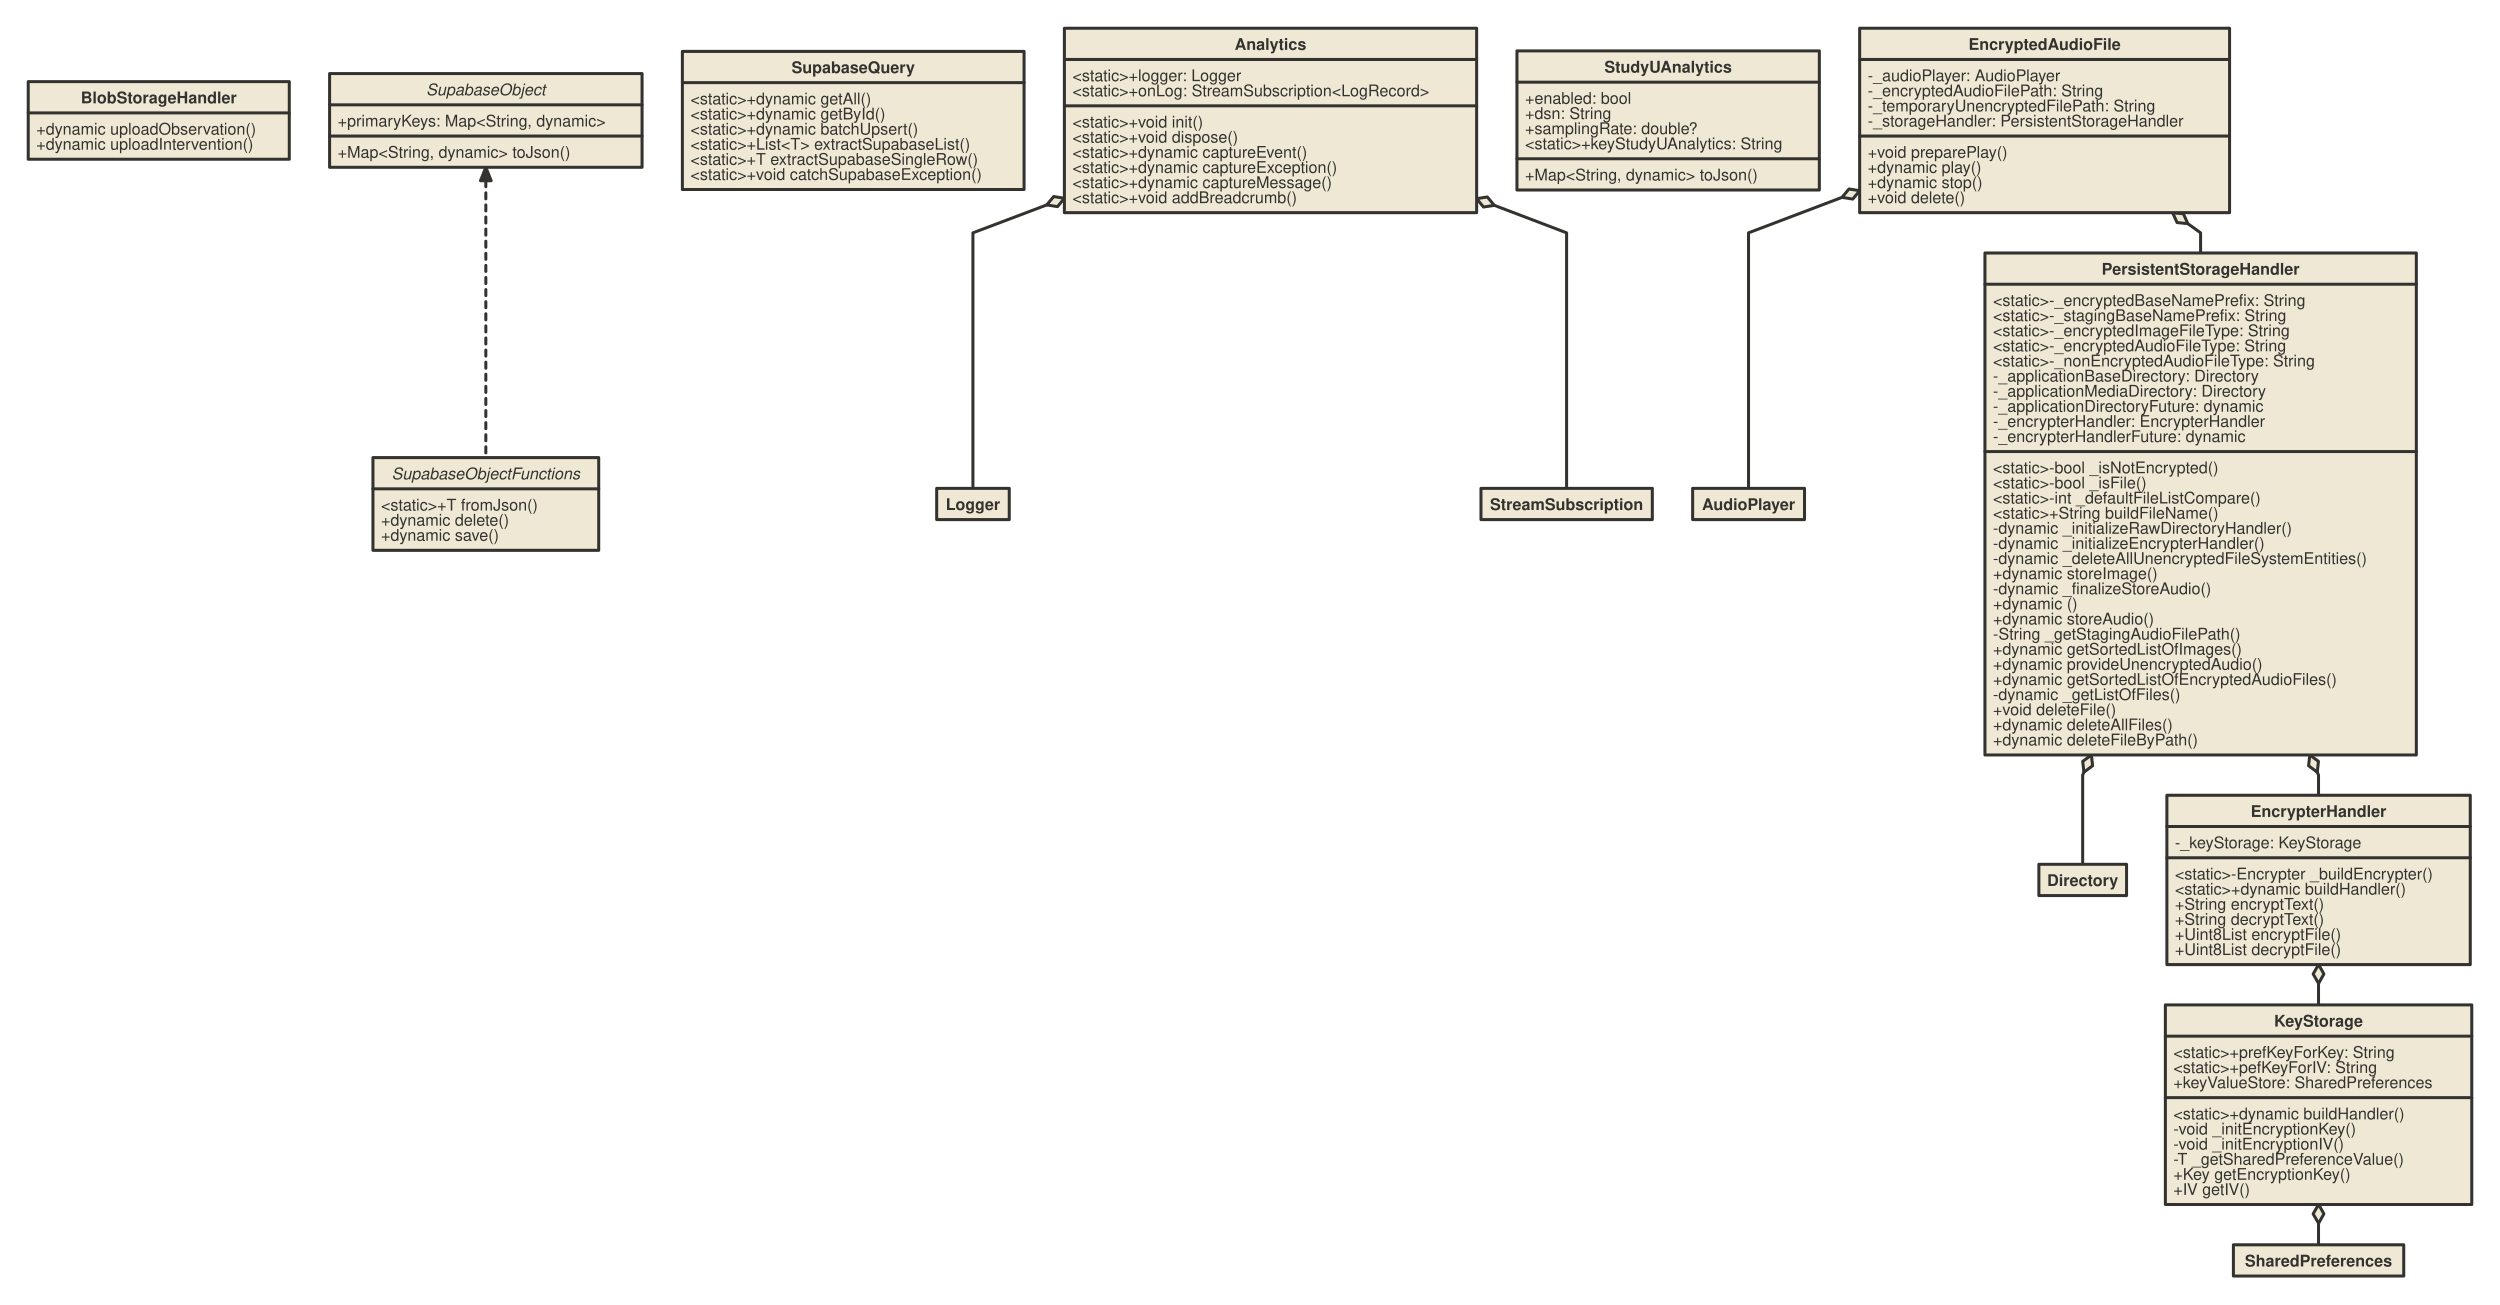
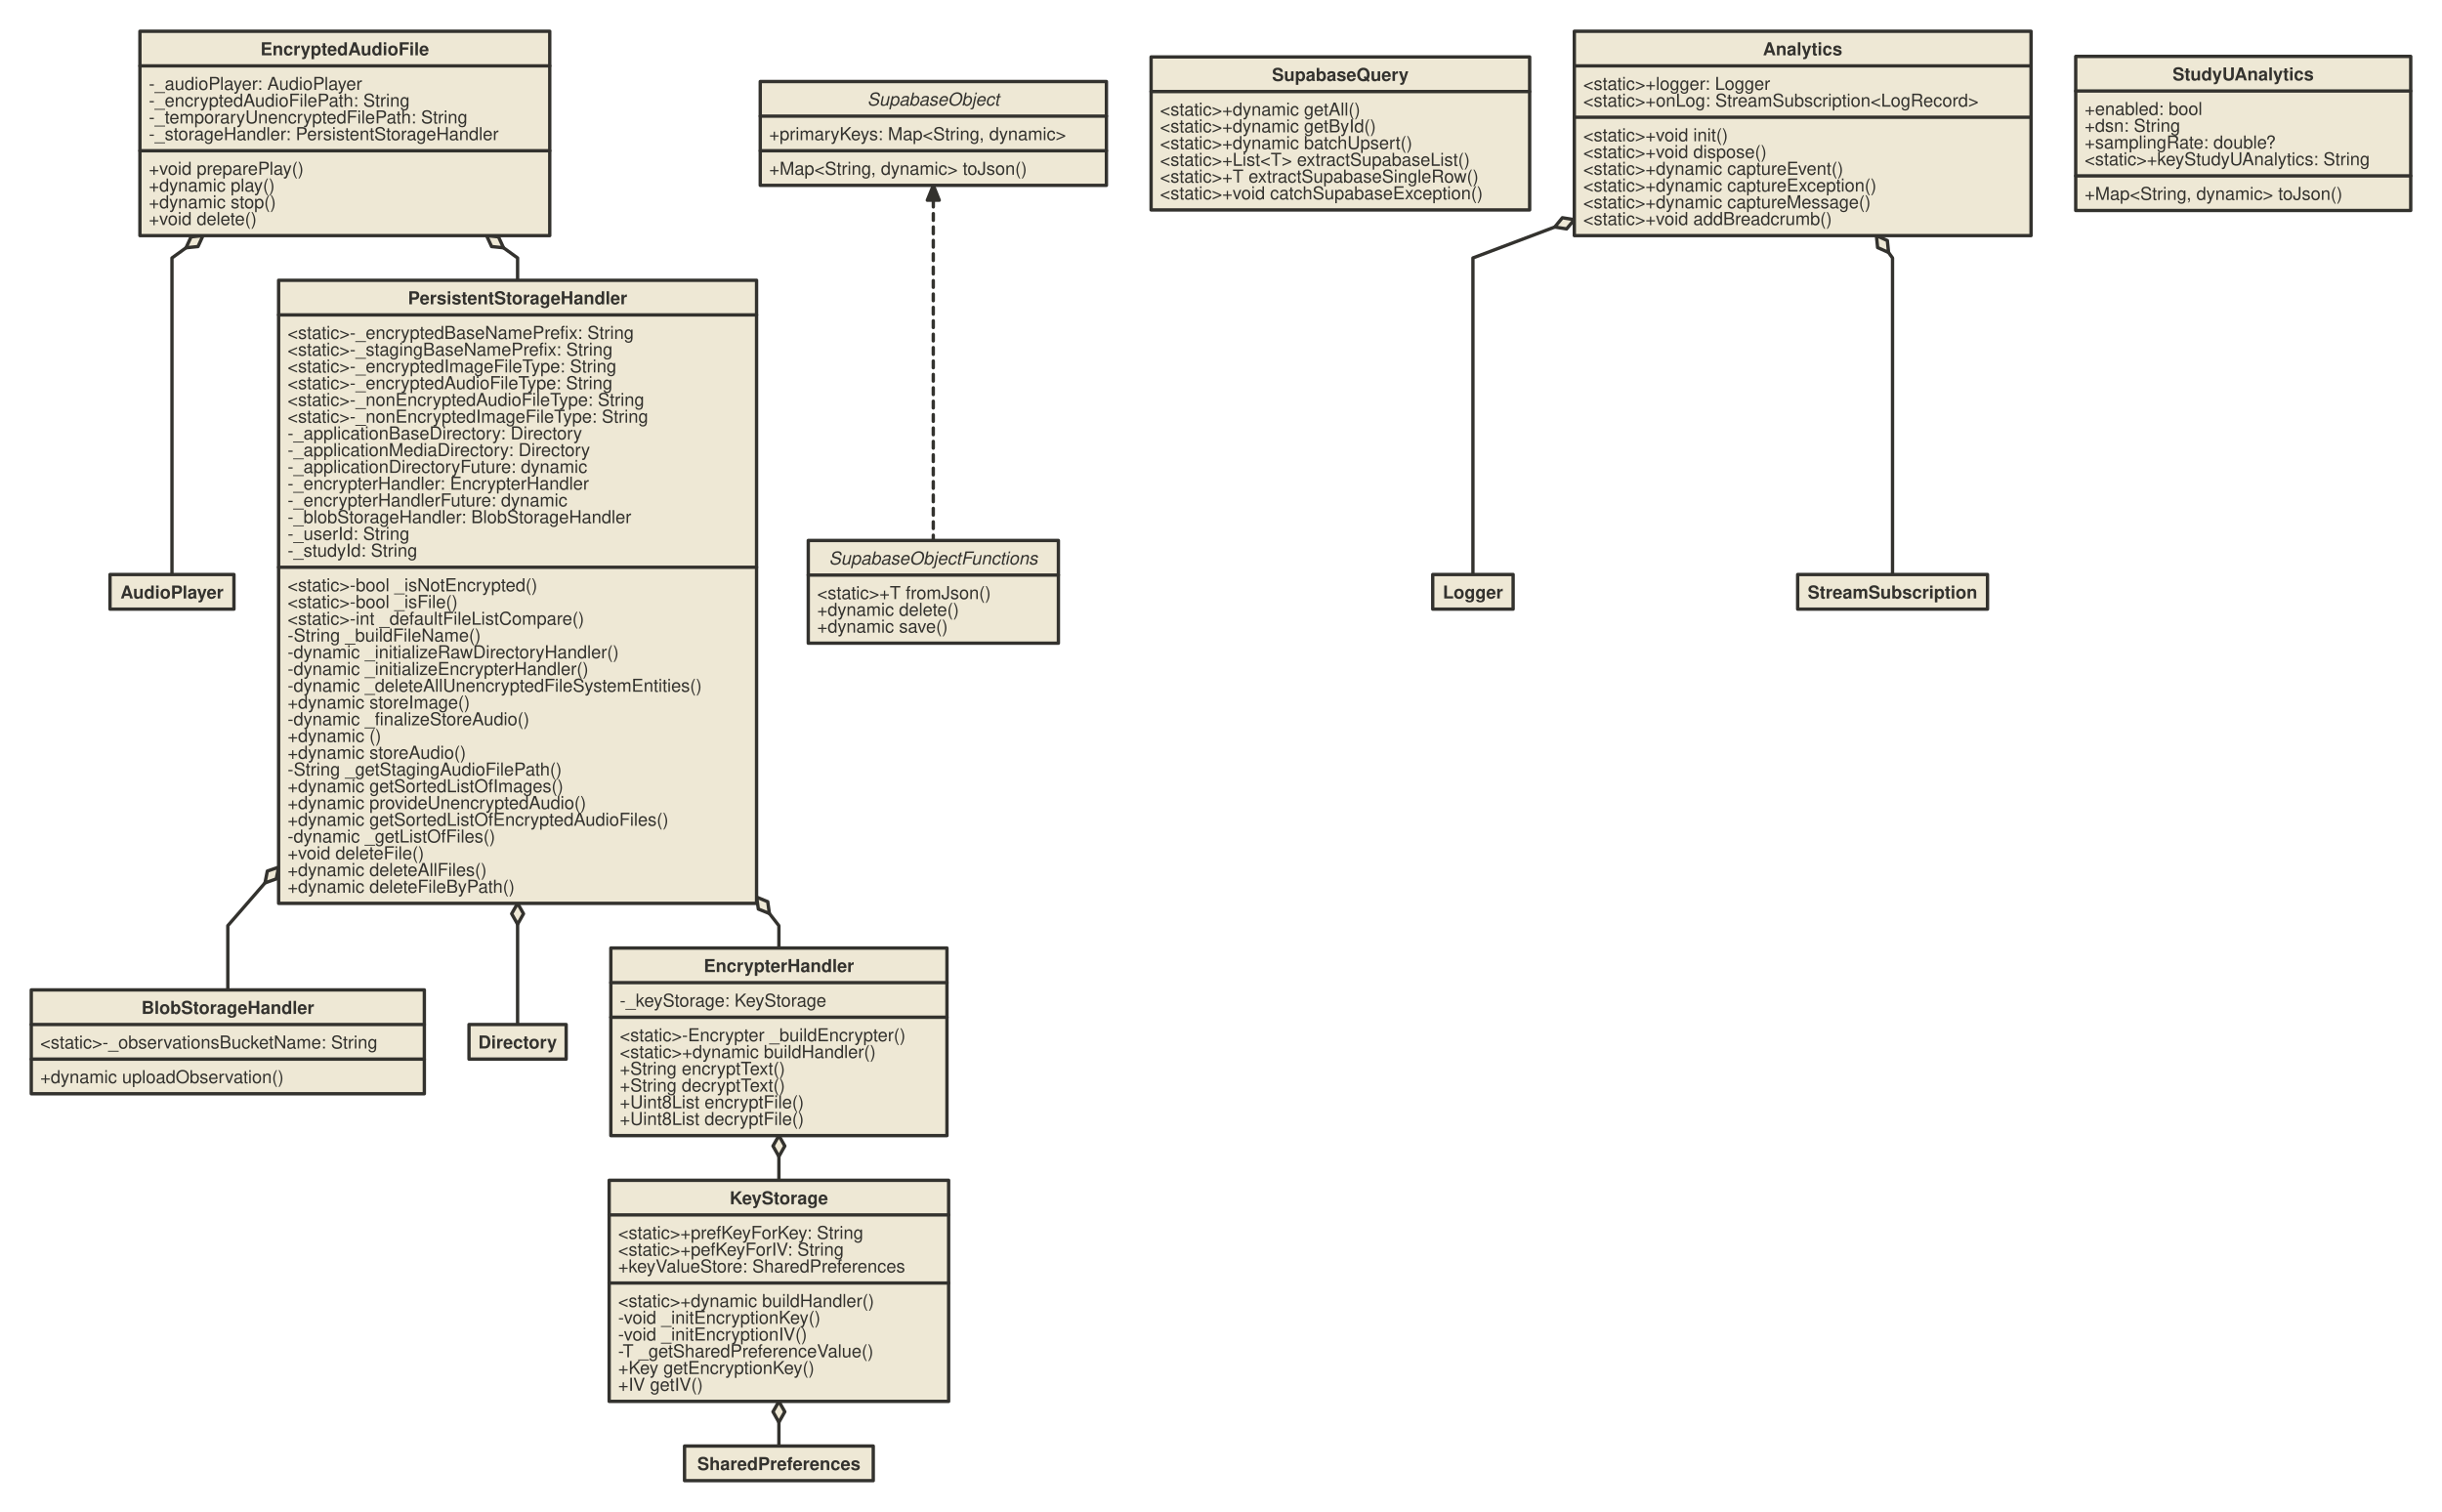
- <svg xmlns="http://www.w3.org/2000/svg" version="1.1" baseProfile="full" width="2480.3" height="1294.0" viewbox="0 0 2480.25 1294">
-   <g stroke-width="1.0" text-align="left" font="12pt Helvetica, Arial, sans-serif" font-size="12pt" font-family="Helvetica" font-weight="bold" font-style="normal">
+ <svg xmlns="http://www.w3.org/2000/svg" version="1.1" baseProfile="full" width="2186.8" height="1354.0" viewbox="0 0 2186.75 1354">
+   <g stroke-width="1.0" text-align="left" font="12pt Helvetica, Arial, sans-serif" font-size="12pt" font-family="Helvetica" font-weight="normal" font-style="normal">
    <g font-family="Helvetica" font-size="12pt" font-weight="bold" font-style="normal" stroke-width="3.0" stroke-linejoin="round" stroke-linecap="round" stroke="#33322E">
      <g stroke="transparent" fill="transparent">
-         <rect x="0.0" y="0.0" height="1294.0" width="2480.3" stroke="none" />
+         <rect x="0.0" y="0.0" height="1354.0" width="2186.8" stroke="none" />
      </g>
      <g transform="translate(8, 8)" fill="#33322E">
        <g transform="translate(20, 20)" fill="#33322E" font-family="Helvetica" font-size="12pt" font-weight="normal" font-style="normal">
+           <path d="M138.6 193.9 L126 203 L126 486.5 L126.0 486.5 " fill="none" />
+           <g fill="#eee8d5">
+             <path d="M149.3 192.8 L138.6 193.9 L143.1 184.1 L153.8 183.0 Z" />
+           </g>
+           <path d="M422.9 193.9 L435.5 203 L435.5 223 L435.5 223.0 " fill="none" />
+           <g fill="#eee8d5">
+             <path d="M418.4 184.1 L422.9 193.9 L412.2 192.8 L407.7 183.0 Z" />
+           </g>
+           <path d="M435.5 799.7 L435.5 801 L435.5 889.5 L435.5 889.5 " fill="none" />
+           <g fill="#eee8d5">
+             <path d="M440.8 790.3 L435.5 799.7 L430.2 790.3 L435.5 781.0 Z" />
+           </g>
+           <path d="M661.0 790.1 L669.5 801 L669.5 821 L669.5 821.0 " fill="none" />
+           <g fill="#eee8d5">
+             <path d="M659.5 779.5 L661.0 790.1 L651.1 786.1 L649.5 775.4 Z" />
+           </g>
+           <path d="M209.3 762.7 L176 801 L176 858.5 L176.0 858.5 " fill="none" />
+           <g fill="#eee8d5">
+             <path d="M219.4 759.1 L209.3 762.7 L211.4 752.1 L221.5 748.6 Z" />
+           </g>
+           <path d="M669.5 1007.7 L669.5 1009 L669.5 1029 L669.5 1029.0 " fill="none" />
+           <g fill="#eee8d5">
+             <path d="M674.8 998.3 L669.5 1007.7 L664.2 998.3 L669.5 989.0 Z" />
+           </g>
+           <path d="M669.5 1245.7 L669.5 1247 L669.5 1267 L669.5 1267.0 " fill="none" />
+           <g fill="#eee8d5">
+             <path d="M674.8 1236.3 L669.5 1245.7 L664.2 1236.3 L669.5 1227.0 Z" />
+           </g>
          <g stroke-dasharray="6 6">
-             <path d="M454.0 151.3 L454 203 L454 426 L454.0 426.0 " fill="none" />
-           </g>
-           <path d="M459.3 151.3 L454.0 151.3 L448.7 151.3 L454.0 138.0 Z" />
-           <path d="M1010.5 175.3 L937.25 203 L937.25 456.5 L937.3 456.5 " fill="none" />
-           <g fill="#eee8d5">
-             <path d="M1021.2 177.0 L1010.5 175.3 L1017.4 167.0 L1028.0 168.7 Z" />
-           </g>
-           <path d="M1454.5 175.7 L1526.25 203 L1526.25 456.5 L1526.3 456.5 " fill="none" />
-           <g fill="#eee8d5">
-             <path d="M1447.6 167.4 L1454.5 175.7 L1443.8 177.4 L1437.0 169.1 Z" />
-           </g>
-           <path d="M1799.5 167.8 L1706.75 203 L1706.75 456.5 L1706.8 456.5 " fill="none" />
-           <g fill="#eee8d5">
-             <path d="M1810.2 169.5 L1799.5 167.8 L1806.4 159.5 L1817.0 161.2 Z" />
-           </g>
-           <path d="M2142.6 193.9 L2155.25 203 L2155.25 223 L2155.3 223.0 " fill="none" />
-           <g fill="#eee8d5">
-             <path d="M2138.2 184.1 L2142.6 193.9 L2131.9 192.8 L2127.5 183.0 Z" />
-           </g>
-           <path d="M2039.5 738.1 L2038.25 741 L2038.25 829.5 L2038.3 829.5 " fill="none" />
-           <g fill="#eee8d5">
-             <path d="M2048.1 731.7 L2039.5 738.1 L2038.3 727.4 L2046.9 721.0 Z" />
-           </g>
-           <path d="M2271.0 738.1 L2272.25 741 L2272.25 761 L2272.3 761.0 " fill="none" />
-           <g fill="#eee8d5">
-             <path d="M2272.2 727.4 L2271.0 738.1 L2262.4 731.7 L2263.6 721.0 Z" />
-           </g>
-           <path d="M2272.3 947.7 L2272.25 949 L2272.25 969 L2272.3 969.0 " fill="none" />
-           <g fill="#eee8d5">
-             <path d="M2277.6 938.3 L2272.3 947.7 L2266.9 938.3 L2272.3 929.0 Z" />
-           </g>
-           <path d="M2272.3 1185.7 L2272.25 1187 L2272.25 1207 L2272.3 1207.0 " fill="none" />
-           <g fill="#eee8d5">
-             <path d="M2277.6 1176.3 L2272.3 1185.7 L2266.9 1176.3 L2272.3 1167.0 Z" />
-           </g>
-           <g data-name="BlobStorageHandler">
-             <g fill="#eee8d5" stroke="#33322E" data-name="BlobStorageHandler">
-               <rect x="0.0" y="53.0" height="77.0" width="259.0" data-name="BlobStorageHandler" />
-               <path d="M0.0 84.0 L259.0 84.0" fill="none" data-name="BlobStorageHandler" />
-             </g>
-             <g transform="translate(0, 53)" font-family="Helvetica" font-size="12pt" font-weight="bold" font-style="normal" data-name="BlobStorageHandler">
-               <g transform="translate(8, 8)" fill="#33322E" text-align="center" data-name="BlobStorageHandler">
-                 <text x="121.5" y="13.5" stroke="none" text-anchor="middle" data-name="BlobStorageHandler">BlobStorageHandler</text>
-               </g>
-             </g>
-             <g transform="translate(0, 84)" font-family="Helvetica" font-size="12pt" font-weight="normal" font-style="normal" data-name="BlobStorageHandler">
-               <g transform="translate(8, 8)" fill="#33322E" text-align="left" data-name="BlobStorageHandler">
-                 <text x="0.0" y="13.5" stroke="none" data-name="BlobStorageHandler">+dynamic uploadObservation()</text>
-                 <text x="0.0" y="28.5" stroke="none" data-name="BlobStorageHandler">+dynamic uploadIntervention()</text>
-               </g>
-             </g>
-           </g>
-           <g data-name="SupabaseObject">
-             <g fill="#eee8d5" stroke="#33322E" data-name="SupabaseObject">
-               <rect x="299.0" y="45.0" height="93.0" width="310.0" data-name="SupabaseObject" />
-               <path d="M299.0 76.0 L609.0 76.0" fill="none" data-name="SupabaseObject" />
-               <path d="M299.0 107.0 L609.0 107.0" fill="none" data-name="SupabaseObject" />
-             </g>
-             <g transform="translate(299, 45)" font-family="Helvetica" font-size="12pt" font-weight="normal" font-style="italic" data-name="SupabaseObject">
-               <g transform="translate(8, 8)" fill="#33322E" text-align="center" data-name="SupabaseObject">
-                 <text x="147.0" y="13.5" stroke="none" text-anchor="middle" data-name="SupabaseObject">SupabaseObject</text>
-               </g>
-             </g>
-             <g transform="translate(299, 76)" font-family="Helvetica" font-size="12pt" font-weight="normal" font-style="normal" data-name="SupabaseObject">
-               <g transform="translate(8, 8)" fill="#33322E" text-align="left" data-name="SupabaseObject">
-                 <text x="0.0" y="13.5" stroke="none" data-name="SupabaseObject">+primaryKeys: Map&lt;String, dynamic&gt;</text>
-               </g>
-             </g>
-             <g transform="translate(299, 107)" font-family="Helvetica" font-size="12pt" font-weight="normal" font-style="normal" data-name="SupabaseObject">
-               <g transform="translate(8, 8)" fill="#33322E" text-align="left" data-name="SupabaseObject">
-                 <text x="0.0" y="13.5" stroke="none" data-name="SupabaseObject">+Map&lt;String, dynamic&gt; toJson()</text>
-               </g>
-             </g>
-           </g>
-           <g data-name="SupabaseObjectFunctions">
-             <g fill="#eee8d5" stroke="#33322E" data-name="SupabaseObjectFunctions">
-               <rect x="342.0" y="426.0" height="92.0" width="224.0" data-name="SupabaseObjectFunctions" />
-               <path d="M342.0 457.0 L566.0 457.0" fill="none" data-name="SupabaseObjectFunctions" />
-             </g>
-             <g transform="translate(342, 426)" font-family="Helvetica" font-size="12pt" font-weight="normal" font-style="italic" data-name="SupabaseObjectFunctions">
-               <g transform="translate(8, 8)" fill="#33322E" text-align="center" data-name="SupabaseObjectFunctions">
-                 <text x="104.0" y="13.5" stroke="none" text-anchor="middle" data-name="SupabaseObjectFunctions">SupabaseObjectFunctions</text>
-               </g>
-             </g>
-             <g transform="translate(342, 457)" font-family="Helvetica" font-size="12pt" font-weight="normal" font-style="normal" data-name="SupabaseObjectFunctions">
-               <g transform="translate(8, 8)" fill="#33322E" text-align="left" data-name="SupabaseObjectFunctions">
-                 <text x="0.0" y="13.5" stroke="none" data-name="SupabaseObjectFunctions">&lt;static&gt;+T fromJson()</text>
-                 <text x="0.0" y="28.5" stroke="none" data-name="SupabaseObjectFunctions">+dynamic delete()</text>
-                 <text x="0.0" y="43.5" stroke="none" data-name="SupabaseObjectFunctions">+dynamic save()</text>
-               </g>
-             </g>
-           </g>
-           <g data-name="SupabaseQuery">
-             <g fill="#eee8d5" stroke="#33322E" data-name="SupabaseQuery">
-               <rect x="649.0" y="23.0" height="137.0" width="339.0" data-name="SupabaseQuery" />
-               <path d="M649.0 54.0 L988.0 54.0" fill="none" data-name="SupabaseQuery" />
-             </g>
-             <g transform="translate(649, 23)" font-family="Helvetica" font-size="12pt" font-weight="bold" font-style="normal" data-name="SupabaseQuery">
-               <g transform="translate(8, 8)" fill="#33322E" text-align="center" data-name="SupabaseQuery">
-                 <text x="161.5" y="13.5" stroke="none" text-anchor="middle" data-name="SupabaseQuery">SupabaseQuery</text>
-               </g>
-             </g>
-             <g transform="translate(649, 54)" font-family="Helvetica" font-size="12pt" font-weight="normal" font-style="normal" data-name="SupabaseQuery">
-               <g transform="translate(8, 8)" fill="#33322E" text-align="left" data-name="SupabaseQuery">
-                 <text x="0.0" y="13.5" stroke="none" data-name="SupabaseQuery">&lt;static&gt;+dynamic getAll()</text>
-                 <text x="0.0" y="28.5" stroke="none" data-name="SupabaseQuery">&lt;static&gt;+dynamic getById()</text>
-                 <text x="0.0" y="43.5" stroke="none" data-name="SupabaseQuery">&lt;static&gt;+dynamic batchUpsert()</text>
-                 <text x="0.0" y="58.5" stroke="none" data-name="SupabaseQuery">&lt;static&gt;+List&lt;T&gt; extractSupabaseList()</text>
-                 <text x="0.0" y="73.5" stroke="none" data-name="SupabaseQuery">&lt;static&gt;+T extractSupabaseSingleRow()</text>
-                 <text x="0.0" y="88.5" stroke="none" data-name="SupabaseQuery">&lt;static&gt;+void catchSupabaseException()</text>
-               </g>
-             </g>
-           </g>
-           <g data-name="Analytics">
-             <g fill="#eee8d5" stroke="#33322E" data-name="Analytics">
-               <rect x="1028.0" y="0.0" height="183.0" width="409.0" data-name="Analytics" />
-               <path d="M1028.0 31.0 L1437.0 31.0" fill="none" data-name="Analytics" />
-               <path d="M1028.0 77.0 L1437.0 77.0" fill="none" data-name="Analytics" />
-             </g>
-             <g transform="translate(1028, 0)" font-family="Helvetica" font-size="12pt" font-weight="bold" font-style="normal" data-name="Analytics">
-               <g transform="translate(8, 8)" fill="#33322E" text-align="center" data-name="Analytics">
-                 <text x="196.5" y="13.5" stroke="none" text-anchor="middle" data-name="Analytics">Analytics</text>
-               </g>
-             </g>
-             <g transform="translate(1028, 31)" font-family="Helvetica" font-size="12pt" font-weight="normal" font-style="normal" data-name="Analytics">
-               <g transform="translate(8, 8)" fill="#33322E" text-align="left" data-name="Analytics">
-                 <text x="0.0" y="13.5" stroke="none" data-name="Analytics">&lt;static&gt;+logger: Logger</text>
-                 <text x="0.0" y="28.5" stroke="none" data-name="Analytics">&lt;static&gt;+onLog: StreamSubscription&lt;LogRecord&gt;</text>
-               </g>
-             </g>
-             <g transform="translate(1028, 77)" font-family="Helvetica" font-size="12pt" font-weight="normal" font-style="normal" data-name="Analytics">
-               <g transform="translate(8, 8)" fill="#33322E" text-align="left" data-name="Analytics">
-                 <text x="0.0" y="13.5" stroke="none" data-name="Analytics">&lt;static&gt;+void init()</text>
-                 <text x="0.0" y="28.5" stroke="none" data-name="Analytics">&lt;static&gt;+void dispose()</text>
-                 <text x="0.0" y="43.5" stroke="none" data-name="Analytics">&lt;static&gt;+dynamic captureEvent()</text>
-                 <text x="0.0" y="58.5" stroke="none" data-name="Analytics">&lt;static&gt;+dynamic captureException()</text>
-                 <text x="0.0" y="73.5" stroke="none" data-name="Analytics">&lt;static&gt;+dynamic captureMessage()</text>
-                 <text x="0.0" y="88.5" stroke="none" data-name="Analytics">&lt;static&gt;+void addBreadcrumb()</text>
-               </g>
-             </g>
-           </g>
-           <g data-name="Logger">
-             <g fill="#eee8d5" stroke="#33322E" data-name="Logger">
-               <rect x="901.3" y="456.5" height="31.0" width="72.0" data-name="Logger" />
-             </g>
-             <g transform="translate(901.25, 456.5)" font-family="Helvetica" font-size="12pt" font-weight="bold" font-style="normal" data-name="Logger">
-               <g transform="translate(8, 8)" fill="#33322E" text-align="center" data-name="Logger">
-                 <text x="28.0" y="13.5" stroke="none" text-anchor="middle" data-name="Logger">Logger</text>
-               </g>
-             </g>
-           </g>
-           <g data-name="StreamSubscription">
-             <g fill="#eee8d5" stroke="#33322E" data-name="StreamSubscription">
-               <rect x="1441.3" y="456.5" height="31.0" width="170.0" data-name="StreamSubscription" />
-             </g>
-             <g transform="translate(1441.25, 456.5)" font-family="Helvetica" font-size="12pt" font-weight="bold" font-style="normal" data-name="StreamSubscription">
-               <g transform="translate(8, 8)" fill="#33322E" text-align="center" data-name="StreamSubscription">
-                 <text x="77.0" y="13.5" stroke="none" text-anchor="middle" data-name="StreamSubscription">StreamSubscription</text>
-               </g>
-             </g>
-           </g>
-           <g data-name="StudyUAnalytics">
-             <g fill="#eee8d5" stroke="#33322E" data-name="StudyUAnalytics">
-               <rect x="1477.0" y="22.5" height="138.0" width="300.0" data-name="StudyUAnalytics" />
-               <path d="M1477.0 53.5 L1777.0 53.5" fill="none" data-name="StudyUAnalytics" />
-               <path d="M1477.0 129.5 L1777.0 129.5" fill="none" data-name="StudyUAnalytics" />
-             </g>
-             <g transform="translate(1477, 22.5)" font-family="Helvetica" font-size="12pt" font-weight="bold" font-style="normal" data-name="StudyUAnalytics">
-               <g transform="translate(8, 8)" fill="#33322E" text-align="center" data-name="StudyUAnalytics">
-                 <text x="142.0" y="13.5" stroke="none" text-anchor="middle" data-name="StudyUAnalytics">StudyUAnalytics</text>
-               </g>
-             </g>
-             <g transform="translate(1477, 53.5)" font-family="Helvetica" font-size="12pt" font-weight="normal" font-style="normal" data-name="StudyUAnalytics">
-               <g transform="translate(8, 8)" fill="#33322E" text-align="left" data-name="StudyUAnalytics">
-                 <text x="0.0" y="13.5" stroke="none" data-name="StudyUAnalytics">+enabled: bool</text>
-                 <text x="0.0" y="28.5" stroke="none" data-name="StudyUAnalytics">+dsn: String</text>
-                 <text x="0.0" y="43.5" stroke="none" data-name="StudyUAnalytics">+samplingRate: double?</text>
-                 <text x="0.0" y="58.5" stroke="none" data-name="StudyUAnalytics">&lt;static&gt;+keyStudyUAnalytics: String</text>
-               </g>
-             </g>
-             <g transform="translate(1477, 129.5)" font-family="Helvetica" font-size="12pt" font-weight="normal" font-style="normal" data-name="StudyUAnalytics">
-               <g transform="translate(8, 8)" fill="#33322E" text-align="left" data-name="StudyUAnalytics">
-                 <text x="0.0" y="13.5" stroke="none" data-name="StudyUAnalytics">+Map&lt;String, dynamic&gt; toJson()</text>
-               </g>
-             </g>
+             <path d="M807.8 151.3 L807.75 203 L807.75 456 L807.8 456.0 " fill="none" />
+           </g>
+           <path d="M813.1 151.3 L807.8 151.3 L802.4 151.3 L807.8 138.0 Z" />
+           <path d="M1364.3 175.3 L1291 203 L1291 486.5 L1291.0 486.5 " fill="none" />
+           <g fill="#eee8d5">
+             <path d="M1374.9 177.0 L1364.3 175.3 L1371.1 167.0 L1381.8 168.7 Z" />
+           </g>
+           <path d="M1663.2 198.1 L1666.75 203 L1666.75 486.5 L1666.8 486.5 " fill="none" />
+           <g fill="#eee8d5">
+             <path d="M1662.1 187.4 L1663.2 198.1 L1653.4 193.7 L1652.3 183.0 Z" />
          </g>
          <g data-name="EncryptedAudioFile">
            <g fill="#eee8d5" stroke="#33322E" data-name="EncryptedAudioFile">
-               <rect x="1817.0" y="0.0" height="183.0" width="367.0" data-name="EncryptedAudioFile" />
-               <path d="M1817.0 31.0 L2184.0 31.0" fill="none" data-name="EncryptedAudioFile" />
-               <path d="M1817.0 107.0 L2184.0 107.0" fill="none" data-name="EncryptedAudioFile" />
-             </g>
-             <g transform="translate(1817, 0)" font-family="Helvetica" font-size="12pt" font-weight="bold" font-style="normal" data-name="EncryptedAudioFile">
+               <rect x="97.3" y="0.0" height="183.0" width="367.0" data-name="EncryptedAudioFile" />
+               <path d="M97.3 31.0 L464.3 31.0" fill="none" data-name="EncryptedAudioFile" />
+               <path d="M97.3 107.0 L464.3 107.0" fill="none" data-name="EncryptedAudioFile" />
+             </g>
+             <g transform="translate(97.25, 0)" font-family="Helvetica" font-size="12pt" font-weight="bold" font-style="normal" data-name="EncryptedAudioFile">
              <g transform="translate(8, 8)" fill="#33322E" text-align="center" data-name="EncryptedAudioFile">
                <text x="175.5" y="13.5" stroke="none" text-anchor="middle" data-name="EncryptedAudioFile">EncryptedAudioFile</text>
              </g>
            </g>
-             <g transform="translate(1817, 31)" font-family="Helvetica" font-size="12pt" font-weight="normal" font-style="normal" data-name="EncryptedAudioFile">
+             <g transform="translate(97.25, 31)" font-family="Helvetica" font-size="12pt" font-weight="normal" font-style="normal" data-name="EncryptedAudioFile">
              <g transform="translate(8, 8)" fill="#33322E" text-align="left" data-name="EncryptedAudioFile">
                <text x="0.0" y="13.5" stroke="none" data-name="EncryptedAudioFile">-_audioPlayer: AudioPlayer</text>
                <text x="0.0" y="28.5" stroke="none" data-name="EncryptedAudioFile">-_encryptedAudioFilePath: String</text>
                <text x="0.0" y="43.5" stroke="none" data-name="EncryptedAudioFile">-_temporaryUnencryptedFilePath: String</text>
                <text x="0.0" y="58.5" stroke="none" data-name="EncryptedAudioFile">-_storageHandler: PersistentStorageHandler</text>
              </g>
            </g>
-             <g transform="translate(1817, 107)" font-family="Helvetica" font-size="12pt" font-weight="normal" font-style="normal" data-name="EncryptedAudioFile">
+             <g transform="translate(97.25, 107)" font-family="Helvetica" font-size="12pt" font-weight="normal" font-style="normal" data-name="EncryptedAudioFile">
              <g transform="translate(8, 8)" fill="#33322E" text-align="left" data-name="EncryptedAudioFile">
                <text x="0.0" y="13.5" stroke="none" data-name="EncryptedAudioFile">+void preparePlay()</text>
                <text x="0.0" y="28.5" stroke="none" data-name="EncryptedAudioFile">+dynamic play()</text>
                <text x="0.0" y="43.5" stroke="none" data-name="EncryptedAudioFile">+dynamic stop()</text>
                <text x="0.0" y="58.5" stroke="none" data-name="EncryptedAudioFile">+void delete()</text>
              </g>
            </g>
          </g>
          <g data-name="AudioPlayer">
            <g fill="#eee8d5" stroke="#33322E" data-name="AudioPlayer">
-               <rect x="1651.3" y="456.5" height="31.0" width="111.0" data-name="AudioPlayer" />
-             </g>
-             <g transform="translate(1651.25, 456.5)" font-family="Helvetica" font-size="12pt" font-weight="bold" font-style="normal" data-name="AudioPlayer">
+               <rect x="70.5" y="486.5" height="31.0" width="111.0" data-name="AudioPlayer" />
+             </g>
+             <g transform="translate(70.5, 486.5)" font-family="Helvetica" font-size="12pt" font-weight="bold" font-style="normal" data-name="AudioPlayer">
              <g transform="translate(8, 8)" fill="#33322E" text-align="center" data-name="AudioPlayer">
                <text x="47.5" y="13.5" stroke="none" text-anchor="middle" data-name="AudioPlayer">AudioPlayer</text>
              </g>
            </g>
          </g>
          <g data-name="PersistentStorageHandler">
            <g fill="#eee8d5" stroke="#33322E" data-name="PersistentStorageHandler">
-               <rect x="1941.3" y="223.0" height="498.0" width="428.0" data-name="PersistentStorageHandler" />
-               <path d="M1941.3 254.0 L2369.3 254.0" fill="none" data-name="PersistentStorageHandler" />
-               <path d="M1941.3 420.0 L2369.3 420.0" fill="none" data-name="PersistentStorageHandler" />
-             </g>
-             <g transform="translate(1941.25, 223)" font-family="Helvetica" font-size="12pt" font-weight="bold" font-style="normal" data-name="PersistentStorageHandler">
+               <rect x="221.5" y="223.0" height="558.0" width="428.0" data-name="PersistentStorageHandler" />
+               <path d="M221.5 254.0 L649.5 254.0" fill="none" data-name="PersistentStorageHandler" />
+               <path d="M221.5 480.0 L649.5 480.0" fill="none" data-name="PersistentStorageHandler" />
+             </g>
+             <g transform="translate(221.5, 223)" font-family="Helvetica" font-size="12pt" font-weight="bold" font-style="normal" data-name="PersistentStorageHandler">
              <g transform="translate(8, 8)" fill="#33322E" text-align="center" data-name="PersistentStorageHandler">
                <text x="206.0" y="13.5" stroke="none" text-anchor="middle" data-name="PersistentStorageHandler">PersistentStorageHandler</text>
              </g>
            </g>
-             <g transform="translate(1941.25, 254)" font-family="Helvetica" font-size="12pt" font-weight="normal" font-style="normal" data-name="PersistentStorageHandler">
+             <g transform="translate(221.5, 254)" font-family="Helvetica" font-size="12pt" font-weight="normal" font-style="normal" data-name="PersistentStorageHandler">
              <g transform="translate(8, 8)" fill="#33322E" text-align="left" data-name="PersistentStorageHandler">
                <text x="0.0" y="13.5" stroke="none" data-name="PersistentStorageHandler">&lt;static&gt;-_encryptedBaseNamePrefix: String</text>
                <text x="0.0" y="28.5" stroke="none" data-name="PersistentStorageHandler">&lt;static&gt;-_stagingBaseNamePrefix: String</text>
                <text x="0.0" y="43.5" stroke="none" data-name="PersistentStorageHandler">&lt;static&gt;-_encryptedImageFileType: String</text>
                <text x="0.0" y="58.5" stroke="none" data-name="PersistentStorageHandler">&lt;static&gt;-_encryptedAudioFileType: String</text>
                <text x="0.0" y="73.5" stroke="none" data-name="PersistentStorageHandler">&lt;static&gt;-_nonEncryptedAudioFileType: String</text>
-                 <text x="0.0" y="88.5" stroke="none" data-name="PersistentStorageHandler">-_applicationBaseDirectory: Directory</text>
-                 <text x="0.0" y="103.5" stroke="none" data-name="PersistentStorageHandler">-_applicationMediaDirectory: Directory</text>
-                 <text x="0.0" y="118.5" stroke="none" data-name="PersistentStorageHandler">-_applicationDirectoryFuture: dynamic</text>
-                 <text x="0.0" y="133.5" stroke="none" data-name="PersistentStorageHandler">-_encrypterHandler: EncrypterHandler</text>
-                 <text x="0.0" y="148.5" stroke="none" data-name="PersistentStorageHandler">-_encrypterHandlerFuture: dynamic</text>
-               </g>
-             </g>
-             <g transform="translate(1941.25, 420)" font-family="Helvetica" font-size="12pt" font-weight="normal" font-style="normal" data-name="PersistentStorageHandler">
+                 <text x="0.0" y="88.5" stroke="none" data-name="PersistentStorageHandler">&lt;static&gt;-_nonEncryptedImageFileType: String</text>
+                 <text x="0.0" y="103.5" stroke="none" data-name="PersistentStorageHandler">-_applicationBaseDirectory: Directory</text>
+                 <text x="0.0" y="118.5" stroke="none" data-name="PersistentStorageHandler">-_applicationMediaDirectory: Directory</text>
+                 <text x="0.0" y="133.5" stroke="none" data-name="PersistentStorageHandler">-_applicationDirectoryFuture: dynamic</text>
+                 <text x="0.0" y="148.5" stroke="none" data-name="PersistentStorageHandler">-_encrypterHandler: EncrypterHandler</text>
+                 <text x="0.0" y="163.5" stroke="none" data-name="PersistentStorageHandler">-_encrypterHandlerFuture: dynamic</text>
+                 <text x="0.0" y="178.5" stroke="none" data-name="PersistentStorageHandler">-_blobStorageHandler: BlobStorageHandler</text>
+                 <text x="0.0" y="193.5" stroke="none" data-name="PersistentStorageHandler">-_userId: String</text>
+                 <text x="0.0" y="208.5" stroke="none" data-name="PersistentStorageHandler">-_studyId: String</text>
+               </g>
+             </g>
+             <g transform="translate(221.5, 480)" font-family="Helvetica" font-size="12pt" font-weight="normal" font-style="normal" data-name="PersistentStorageHandler">
              <g transform="translate(8, 8)" fill="#33322E" text-align="left" data-name="PersistentStorageHandler">
                <text x="0.0" y="13.5" stroke="none" data-name="PersistentStorageHandler">&lt;static&gt;-bool _isNotEncrypted()</text>
                <text x="0.0" y="28.5" stroke="none" data-name="PersistentStorageHandler">&lt;static&gt;-bool _isFile()</text>
                <text x="0.0" y="43.5" stroke="none" data-name="PersistentStorageHandler">&lt;static&gt;-int _defaultFileListCompare()</text>
-                 <text x="0.0" y="58.5" stroke="none" data-name="PersistentStorageHandler">&lt;static&gt;+String buildFileName()</text>
+                 <text x="0.0" y="58.5" stroke="none" data-name="PersistentStorageHandler">-String _buildFileName()</text>
                <text x="0.0" y="73.5" stroke="none" data-name="PersistentStorageHandler">-dynamic _initializeRawDirectoryHandler()</text>
                <text x="0.0" y="88.5" stroke="none" data-name="PersistentStorageHandler">-dynamic _initializeEncrypterHandler()</text>
                <text x="0.0" y="103.5" stroke="none" data-name="PersistentStorageHandler">-dynamic _deleteAllUnencryptedFileSystemEntities()</text>
                <text x="0.0" y="118.5" stroke="none" data-name="PersistentStorageHandler">+dynamic storeImage()</text>
                <text x="0.0" y="133.5" stroke="none" data-name="PersistentStorageHandler">-dynamic _finalizeStoreAudio()</text>
                <text x="0.0" y="148.5" stroke="none" data-name="PersistentStorageHandler">+dynamic ()</text>
                <text x="0.0" y="163.5" stroke="none" data-name="PersistentStorageHandler">+dynamic storeAudio()</text>
                <text x="0.0" y="178.5" stroke="none" data-name="PersistentStorageHandler">-String _getStagingAudioFilePath()</text>
                <text x="0.0" y="193.5" stroke="none" data-name="PersistentStorageHandler">+dynamic getSortedListOfImages()</text>
                <text x="0.0" y="208.5" stroke="none" data-name="PersistentStorageHandler">+dynamic provideUnencryptedAudio()</text>
                <text x="0.0" y="223.5" stroke="none" data-name="PersistentStorageHandler">+dynamic getSortedListOfEncryptedAudioFiles()</text>
                <text x="0.0" y="238.5" stroke="none" data-name="PersistentStorageHandler">-dynamic _getListOfFiles()</text>
                <text x="0.0" y="253.5" stroke="none" data-name="PersistentStorageHandler">+void deleteFile()</text>
                <text x="0.0" y="268.5" stroke="none" data-name="PersistentStorageHandler">+dynamic deleteAllFiles()</text>
                <text x="0.0" y="283.5" stroke="none" data-name="PersistentStorageHandler">+dynamic deleteFileByPath()</text>
              </g>
            </g>
          </g>
+           <g data-name="BlobStorageHandler">
+             <g fill="#eee8d5" stroke="#33322E" data-name="BlobStorageHandler">
+               <rect x="0.0" y="858.5" height="93.0" width="352.0" data-name="BlobStorageHandler" />
+               <path d="M0.0 889.5 L352.0 889.5" fill="none" data-name="BlobStorageHandler" />
+               <path d="M0.0 920.5 L352.0 920.5" fill="none" data-name="BlobStorageHandler" />
+             </g>
+             <g transform="translate(0, 858.5)" font-family="Helvetica" font-size="12pt" font-weight="bold" font-style="normal" data-name="BlobStorageHandler">
+               <g transform="translate(8, 8)" fill="#33322E" text-align="center" data-name="BlobStorageHandler">
+                 <text x="168.0" y="13.5" stroke="none" text-anchor="middle" data-name="BlobStorageHandler">BlobStorageHandler</text>
+               </g>
+             </g>
+             <g transform="translate(0, 889.5)" font-family="Helvetica" font-size="12pt" font-weight="normal" font-style="normal" data-name="BlobStorageHandler">
+               <g transform="translate(8, 8)" fill="#33322E" text-align="left" data-name="BlobStorageHandler">
+                 <text x="0.0" y="13.5" stroke="none" data-name="BlobStorageHandler">&lt;static&gt;-_observationsBucketName: String</text>
+               </g>
+             </g>
+             <g transform="translate(0, 920.5)" font-family="Helvetica" font-size="12pt" font-weight="normal" font-style="normal" data-name="BlobStorageHandler">
+               <g transform="translate(8, 8)" fill="#33322E" text-align="left" data-name="BlobStorageHandler">
+                 <text x="0.0" y="13.5" stroke="none" data-name="BlobStorageHandler">+dynamic uploadObservation()</text>
+               </g>
+             </g>
+           </g>
          <g data-name="Directory">
            <g fill="#eee8d5" stroke="#33322E" data-name="Directory">
-               <rect x="1994.8" y="829.5" height="31.0" width="87.0" data-name="Directory" />
-             </g>
-             <g transform="translate(1994.75, 829.5)" font-family="Helvetica" font-size="12pt" font-weight="bold" font-style="normal" data-name="Directory">
+               <rect x="392.0" y="889.5" height="31.0" width="87.0" data-name="Directory" />
+             </g>
+             <g transform="translate(392, 889.5)" font-family="Helvetica" font-size="12pt" font-weight="bold" font-style="normal" data-name="Directory">
              <g transform="translate(8, 8)" fill="#33322E" text-align="center" data-name="Directory">
                <text x="35.5" y="13.5" stroke="none" text-anchor="middle" data-name="Directory">Directory</text>
              </g>
            </g>
          </g>
          <g data-name="EncrypterHandler">
            <g fill="#eee8d5" stroke="#33322E" data-name="EncrypterHandler">
-               <rect x="2121.8" y="761.0" height="168.0" width="301.0" data-name="EncrypterHandler" />
-               <path d="M2121.8 792.0 L2422.8 792.0" fill="none" data-name="EncrypterHandler" />
-               <path d="M2121.8 823.0 L2422.8 823.0" fill="none" data-name="EncrypterHandler" />
-             </g>
-             <g transform="translate(2121.75, 761)" font-family="Helvetica" font-size="12pt" font-weight="bold" font-style="normal" data-name="EncrypterHandler">
+               <rect x="519.0" y="821.0" height="168.0" width="301.0" data-name="EncrypterHandler" />
+               <path d="M519.0 852.0 L820.0 852.0" fill="none" data-name="EncrypterHandler" />
+               <path d="M519.0 883.0 L820.0 883.0" fill="none" data-name="EncrypterHandler" />
+             </g>
+             <g transform="translate(519, 821)" font-family="Helvetica" font-size="12pt" font-weight="bold" font-style="normal" data-name="EncrypterHandler">
              <g transform="translate(8, 8)" fill="#33322E" text-align="center" data-name="EncrypterHandler">
                <text x="142.5" y="13.5" stroke="none" text-anchor="middle" data-name="EncrypterHandler">EncrypterHandler</text>
              </g>
            </g>
-             <g transform="translate(2121.75, 792)" font-family="Helvetica" font-size="12pt" font-weight="normal" font-style="normal" data-name="EncrypterHandler">
+             <g transform="translate(519, 852)" font-family="Helvetica" font-size="12pt" font-weight="normal" font-style="normal" data-name="EncrypterHandler">
              <g transform="translate(8, 8)" fill="#33322E" text-align="left" data-name="EncrypterHandler">
                <text x="0.0" y="13.5" stroke="none" data-name="EncrypterHandler">-_keyStorage: KeyStorage</text>
              </g>
            </g>
-             <g transform="translate(2121.75, 823)" font-family="Helvetica" font-size="12pt" font-weight="normal" font-style="normal" data-name="EncrypterHandler">
+             <g transform="translate(519, 883)" font-family="Helvetica" font-size="12pt" font-weight="normal" font-style="normal" data-name="EncrypterHandler">
              <g transform="translate(8, 8)" fill="#33322E" text-align="left" data-name="EncrypterHandler">
                <text x="0.0" y="13.5" stroke="none" data-name="EncrypterHandler">&lt;static&gt;-Encrypter _buildEncrypter()</text>
                <text x="0.0" y="28.5" stroke="none" data-name="EncrypterHandler">&lt;static&gt;+dynamic buildHandler()</text>
                <text x="0.0" y="43.5" stroke="none" data-name="EncrypterHandler">+String encryptText()</text>
                <text x="0.0" y="58.5" stroke="none" data-name="EncrypterHandler">+String decryptText()</text>
                <text x="0.0" y="73.5" stroke="none" data-name="EncrypterHandler">+Uint8List encryptFile()</text>
                <text x="0.0" y="88.5" stroke="none" data-name="EncrypterHandler">+Uint8List decryptFile()</text>
              </g>
            </g>
          </g>
          <g data-name="KeyStorage">
            <g fill="#eee8d5" stroke="#33322E" data-name="KeyStorage">
-               <rect x="2120.3" y="969.0" height="198.0" width="304.0" data-name="KeyStorage" />
-               <path d="M2120.3 1000.0 L2424.3 1000.0" fill="none" data-name="KeyStorage" />
-               <path d="M2120.3 1061.0 L2424.3 1061.0" fill="none" data-name="KeyStorage" />
-             </g>
-             <g transform="translate(2120.25, 969)" font-family="Helvetica" font-size="12pt" font-weight="bold" font-style="normal" data-name="KeyStorage">
+               <rect x="517.5" y="1029.0" height="198.0" width="304.0" data-name="KeyStorage" />
+               <path d="M517.5 1060.0 L821.5 1060.0" fill="none" data-name="KeyStorage" />
+               <path d="M517.5 1121.0 L821.5 1121.0" fill="none" data-name="KeyStorage" />
+             </g>
+             <g transform="translate(517.5, 1029)" font-family="Helvetica" font-size="12pt" font-weight="bold" font-style="normal" data-name="KeyStorage">
              <g transform="translate(8, 8)" fill="#33322E" text-align="center" data-name="KeyStorage">
                <text x="144.0" y="13.5" stroke="none" text-anchor="middle" data-name="KeyStorage">KeyStorage</text>
              </g>
            </g>
-             <g transform="translate(2120.25, 1000)" font-family="Helvetica" font-size="12pt" font-weight="normal" font-style="normal" data-name="KeyStorage">
+             <g transform="translate(517.5, 1060)" font-family="Helvetica" font-size="12pt" font-weight="normal" font-style="normal" data-name="KeyStorage">
              <g transform="translate(8, 8)" fill="#33322E" text-align="left" data-name="KeyStorage">
                <text x="0.0" y="13.5" stroke="none" data-name="KeyStorage">&lt;static&gt;+prefKeyForKey: String</text>
                <text x="0.0" y="28.5" stroke="none" data-name="KeyStorage">&lt;static&gt;+pefKeyForIV: String</text>
                <text x="0.0" y="43.5" stroke="none" data-name="KeyStorage">+keyValueStore: SharedPreferences</text>
              </g>
            </g>
-             <g transform="translate(2120.25, 1061)" font-family="Helvetica" font-size="12pt" font-weight="normal" font-style="normal" data-name="KeyStorage">
+             <g transform="translate(517.5, 1121)" font-family="Helvetica" font-size="12pt" font-weight="normal" font-style="normal" data-name="KeyStorage">
              <g transform="translate(8, 8)" fill="#33322E" text-align="left" data-name="KeyStorage">
                <text x="0.0" y="13.5" stroke="none" data-name="KeyStorage">&lt;static&gt;+dynamic buildHandler()</text>
                <text x="0.0" y="28.5" stroke="none" data-name="KeyStorage">-void _initEncryptionKey()</text>
                <text x="0.0" y="43.5" stroke="none" data-name="KeyStorage">-void _initEncryptionIV()</text>
                <text x="0.0" y="58.5" stroke="none" data-name="KeyStorage">-T _getSharedPreferenceValue()</text>
                <text x="0.0" y="73.5" stroke="none" data-name="KeyStorage">+Key getEncryptionKey()</text>
                <text x="0.0" y="88.5" stroke="none" data-name="KeyStorage">+IV getIV()</text>
              </g>
            </g>
          </g>
          <g data-name="SharedPreferences">
            <g fill="#eee8d5" stroke="#33322E" data-name="SharedPreferences">
-               <rect x="2187.8" y="1207.0" height="31.0" width="169.0" data-name="SharedPreferences" />
-             </g>
-             <g transform="translate(2187.75, 1207)" font-family="Helvetica" font-size="12pt" font-weight="bold" font-style="normal" data-name="SharedPreferences">
+               <rect x="585.0" y="1267.0" height="31.0" width="169.0" data-name="SharedPreferences" />
+             </g>
+             <g transform="translate(585, 1267)" font-family="Helvetica" font-size="12pt" font-weight="bold" font-style="normal" data-name="SharedPreferences">
              <g transform="translate(8, 8)" fill="#33322E" text-align="center" data-name="SharedPreferences">
                <text x="76.5" y="13.5" stroke="none" text-anchor="middle" data-name="SharedPreferences">SharedPreferences</text>
+               </g>
+             </g>
+           </g>
+           <g data-name="SupabaseObject">
+             <g fill="#eee8d5" stroke="#33322E" data-name="SupabaseObject">
+               <rect x="652.8" y="45.0" height="93.0" width="310.0" data-name="SupabaseObject" />
+               <path d="M652.8 76.0 L962.8 76.0" fill="none" data-name="SupabaseObject" />
+               <path d="M652.8 107.0 L962.8 107.0" fill="none" data-name="SupabaseObject" />
+             </g>
+             <g transform="translate(652.75, 45)" font-family="Helvetica" font-size="12pt" font-weight="normal" font-style="italic" data-name="SupabaseObject">
+               <g transform="translate(8, 8)" fill="#33322E" text-align="center" data-name="SupabaseObject">
+                 <text x="147.0" y="13.5" stroke="none" text-anchor="middle" data-name="SupabaseObject">SupabaseObject</text>
+               </g>
+             </g>
+             <g transform="translate(652.75, 76)" font-family="Helvetica" font-size="12pt" font-weight="normal" font-style="normal" data-name="SupabaseObject">
+               <g transform="translate(8, 8)" fill="#33322E" text-align="left" data-name="SupabaseObject">
+                 <text x="0.0" y="13.5" stroke="none" data-name="SupabaseObject">+primaryKeys: Map&lt;String, dynamic&gt;</text>
+               </g>
+             </g>
+             <g transform="translate(652.75, 107)" font-family="Helvetica" font-size="12pt" font-weight="normal" font-style="normal" data-name="SupabaseObject">
+               <g transform="translate(8, 8)" fill="#33322E" text-align="left" data-name="SupabaseObject">
+                 <text x="0.0" y="13.5" stroke="none" data-name="SupabaseObject">+Map&lt;String, dynamic&gt; toJson()</text>
+               </g>
+             </g>
+           </g>
+           <g data-name="SupabaseObjectFunctions">
+             <g fill="#eee8d5" stroke="#33322E" data-name="SupabaseObjectFunctions">
+               <rect x="695.8" y="456.0" height="92.0" width="224.0" data-name="SupabaseObjectFunctions" />
+               <path d="M695.8 487.0 L919.8 487.0" fill="none" data-name="SupabaseObjectFunctions" />
+             </g>
+             <g transform="translate(695.75, 456)" font-family="Helvetica" font-size="12pt" font-weight="normal" font-style="italic" data-name="SupabaseObjectFunctions">
+               <g transform="translate(8, 8)" fill="#33322E" text-align="center" data-name="SupabaseObjectFunctions">
+                 <text x="104.0" y="13.5" stroke="none" text-anchor="middle" data-name="SupabaseObjectFunctions">SupabaseObjectFunctions</text>
+               </g>
+             </g>
+             <g transform="translate(695.75, 487)" font-family="Helvetica" font-size="12pt" font-weight="normal" font-style="normal" data-name="SupabaseObjectFunctions">
+               <g transform="translate(8, 8)" fill="#33322E" text-align="left" data-name="SupabaseObjectFunctions">
+                 <text x="0.0" y="13.5" stroke="none" data-name="SupabaseObjectFunctions">&lt;static&gt;+T fromJson()</text>
+                 <text x="0.0" y="28.5" stroke="none" data-name="SupabaseObjectFunctions">+dynamic delete()</text>
+                 <text x="0.0" y="43.5" stroke="none" data-name="SupabaseObjectFunctions">+dynamic save()</text>
+               </g>
+             </g>
+           </g>
+           <g data-name="SupabaseQuery">
+             <g fill="#eee8d5" stroke="#33322E" data-name="SupabaseQuery">
+               <rect x="1002.8" y="23.0" height="137.0" width="339.0" data-name="SupabaseQuery" />
+               <path d="M1002.8 54.0 L1341.8 54.0" fill="none" data-name="SupabaseQuery" />
+             </g>
+             <g transform="translate(1002.75, 23)" font-family="Helvetica" font-size="12pt" font-weight="bold" font-style="normal" data-name="SupabaseQuery">
+               <g transform="translate(8, 8)" fill="#33322E" text-align="center" data-name="SupabaseQuery">
+                 <text x="161.5" y="13.5" stroke="none" text-anchor="middle" data-name="SupabaseQuery">SupabaseQuery</text>
+               </g>
+             </g>
+             <g transform="translate(1002.75, 54)" font-family="Helvetica" font-size="12pt" font-weight="normal" font-style="normal" data-name="SupabaseQuery">
+               <g transform="translate(8, 8)" fill="#33322E" text-align="left" data-name="SupabaseQuery">
+                 <text x="0.0" y="13.5" stroke="none" data-name="SupabaseQuery">&lt;static&gt;+dynamic getAll()</text>
+                 <text x="0.0" y="28.5" stroke="none" data-name="SupabaseQuery">&lt;static&gt;+dynamic getById()</text>
+                 <text x="0.0" y="43.5" stroke="none" data-name="SupabaseQuery">&lt;static&gt;+dynamic batchUpsert()</text>
+                 <text x="0.0" y="58.5" stroke="none" data-name="SupabaseQuery">&lt;static&gt;+List&lt;T&gt; extractSupabaseList()</text>
+                 <text x="0.0" y="73.5" stroke="none" data-name="SupabaseQuery">&lt;static&gt;+T extractSupabaseSingleRow()</text>
+                 <text x="0.0" y="88.5" stroke="none" data-name="SupabaseQuery">&lt;static&gt;+void catchSupabaseException()</text>
+               </g>
+             </g>
+           </g>
+           <g data-name="Analytics">
+             <g fill="#eee8d5" stroke="#33322E" data-name="Analytics">
+               <rect x="1381.8" y="0.0" height="183.0" width="409.0" data-name="Analytics" />
+               <path d="M1381.8 31.0 L1790.8 31.0" fill="none" data-name="Analytics" />
+               <path d="M1381.8 77.0 L1790.8 77.0" fill="none" data-name="Analytics" />
+             </g>
+             <g transform="translate(1381.75, 0)" font-family="Helvetica" font-size="12pt" font-weight="bold" font-style="normal" data-name="Analytics">
+               <g transform="translate(8, 8)" fill="#33322E" text-align="center" data-name="Analytics">
+                 <text x="196.5" y="13.5" stroke="none" text-anchor="middle" data-name="Analytics">Analytics</text>
+               </g>
+             </g>
+             <g transform="translate(1381.75, 31)" font-family="Helvetica" font-size="12pt" font-weight="normal" font-style="normal" data-name="Analytics">
+               <g transform="translate(8, 8)" fill="#33322E" text-align="left" data-name="Analytics">
+                 <text x="0.0" y="13.5" stroke="none" data-name="Analytics">&lt;static&gt;+logger: Logger</text>
+                 <text x="0.0" y="28.5" stroke="none" data-name="Analytics">&lt;static&gt;+onLog: StreamSubscription&lt;LogRecord&gt;</text>
+               </g>
+             </g>
+             <g transform="translate(1381.75, 77)" font-family="Helvetica" font-size="12pt" font-weight="normal" font-style="normal" data-name="Analytics">
+               <g transform="translate(8, 8)" fill="#33322E" text-align="left" data-name="Analytics">
+                 <text x="0.0" y="13.5" stroke="none" data-name="Analytics">&lt;static&gt;+void init()</text>
+                 <text x="0.0" y="28.5" stroke="none" data-name="Analytics">&lt;static&gt;+void dispose()</text>
+                 <text x="0.0" y="43.5" stroke="none" data-name="Analytics">&lt;static&gt;+dynamic captureEvent()</text>
+                 <text x="0.0" y="58.5" stroke="none" data-name="Analytics">&lt;static&gt;+dynamic captureException()</text>
+                 <text x="0.0" y="73.5" stroke="none" data-name="Analytics">&lt;static&gt;+dynamic captureMessage()</text>
+                 <text x="0.0" y="88.5" stroke="none" data-name="Analytics">&lt;static&gt;+void addBreadcrumb()</text>
+               </g>
+             </g>
+           </g>
+           <g data-name="Logger">
+             <g fill="#eee8d5" stroke="#33322E" data-name="Logger">
+               <rect x="1255.0" y="486.5" height="31.0" width="72.0" data-name="Logger" />
+             </g>
+             <g transform="translate(1255, 486.5)" font-family="Helvetica" font-size="12pt" font-weight="bold" font-style="normal" data-name="Logger">
+               <g transform="translate(8, 8)" fill="#33322E" text-align="center" data-name="Logger">
+                 <text x="28.0" y="13.5" stroke="none" text-anchor="middle" data-name="Logger">Logger</text>
+               </g>
+             </g>
+           </g>
+           <g data-name="StreamSubscription">
+             <g fill="#eee8d5" stroke="#33322E" data-name="StreamSubscription">
+               <rect x="1581.8" y="486.5" height="31.0" width="170.0" data-name="StreamSubscription" />
+             </g>
+             <g transform="translate(1581.75, 486.5)" font-family="Helvetica" font-size="12pt" font-weight="bold" font-style="normal" data-name="StreamSubscription">
+               <g transform="translate(8, 8)" fill="#33322E" text-align="center" data-name="StreamSubscription">
+                 <text x="77.0" y="13.5" stroke="none" text-anchor="middle" data-name="StreamSubscription">StreamSubscription</text>
+               </g>
+             </g>
+           </g>
+           <g data-name="StudyUAnalytics">
+             <g fill="#eee8d5" stroke="#33322E" data-name="StudyUAnalytics">
+               <rect x="1830.8" y="22.5" height="138.0" width="300.0" data-name="StudyUAnalytics" />
+               <path d="M1830.8 53.5 L2130.8 53.5" fill="none" data-name="StudyUAnalytics" />
+               <path d="M1830.8 129.5 L2130.8 129.5" fill="none" data-name="StudyUAnalytics" />
+             </g>
+             <g transform="translate(1830.75, 22.5)" font-family="Helvetica" font-size="12pt" font-weight="bold" font-style="normal" data-name="StudyUAnalytics">
+               <g transform="translate(8, 8)" fill="#33322E" text-align="center" data-name="StudyUAnalytics">
+                 <text x="142.0" y="13.5" stroke="none" text-anchor="middle" data-name="StudyUAnalytics">StudyUAnalytics</text>
+               </g>
+             </g>
+             <g transform="translate(1830.75, 53.5)" font-family="Helvetica" font-size="12pt" font-weight="normal" font-style="normal" data-name="StudyUAnalytics">
+               <g transform="translate(8, 8)" fill="#33322E" text-align="left" data-name="StudyUAnalytics">
+                 <text x="0.0" y="13.5" stroke="none" data-name="StudyUAnalytics">+enabled: bool</text>
+                 <text x="0.0" y="28.5" stroke="none" data-name="StudyUAnalytics">+dsn: String</text>
+                 <text x="0.0" y="43.5" stroke="none" data-name="StudyUAnalytics">+samplingRate: double?</text>
+                 <text x="0.0" y="58.5" stroke="none" data-name="StudyUAnalytics">&lt;static&gt;+keyStudyUAnalytics: String</text>
+               </g>
+             </g>
+             <g transform="translate(1830.75, 129.5)" font-family="Helvetica" font-size="12pt" font-weight="normal" font-style="normal" data-name="StudyUAnalytics">
+               <g transform="translate(8, 8)" fill="#33322E" text-align="left" data-name="StudyUAnalytics">
+                 <text x="0.0" y="13.5" stroke="none" data-name="StudyUAnalytics">+Map&lt;String, dynamic&gt; toJson()</text>
              </g>
            </g>
          </g>
        </g>
      </g>
    </g>
  </g>
</svg>
